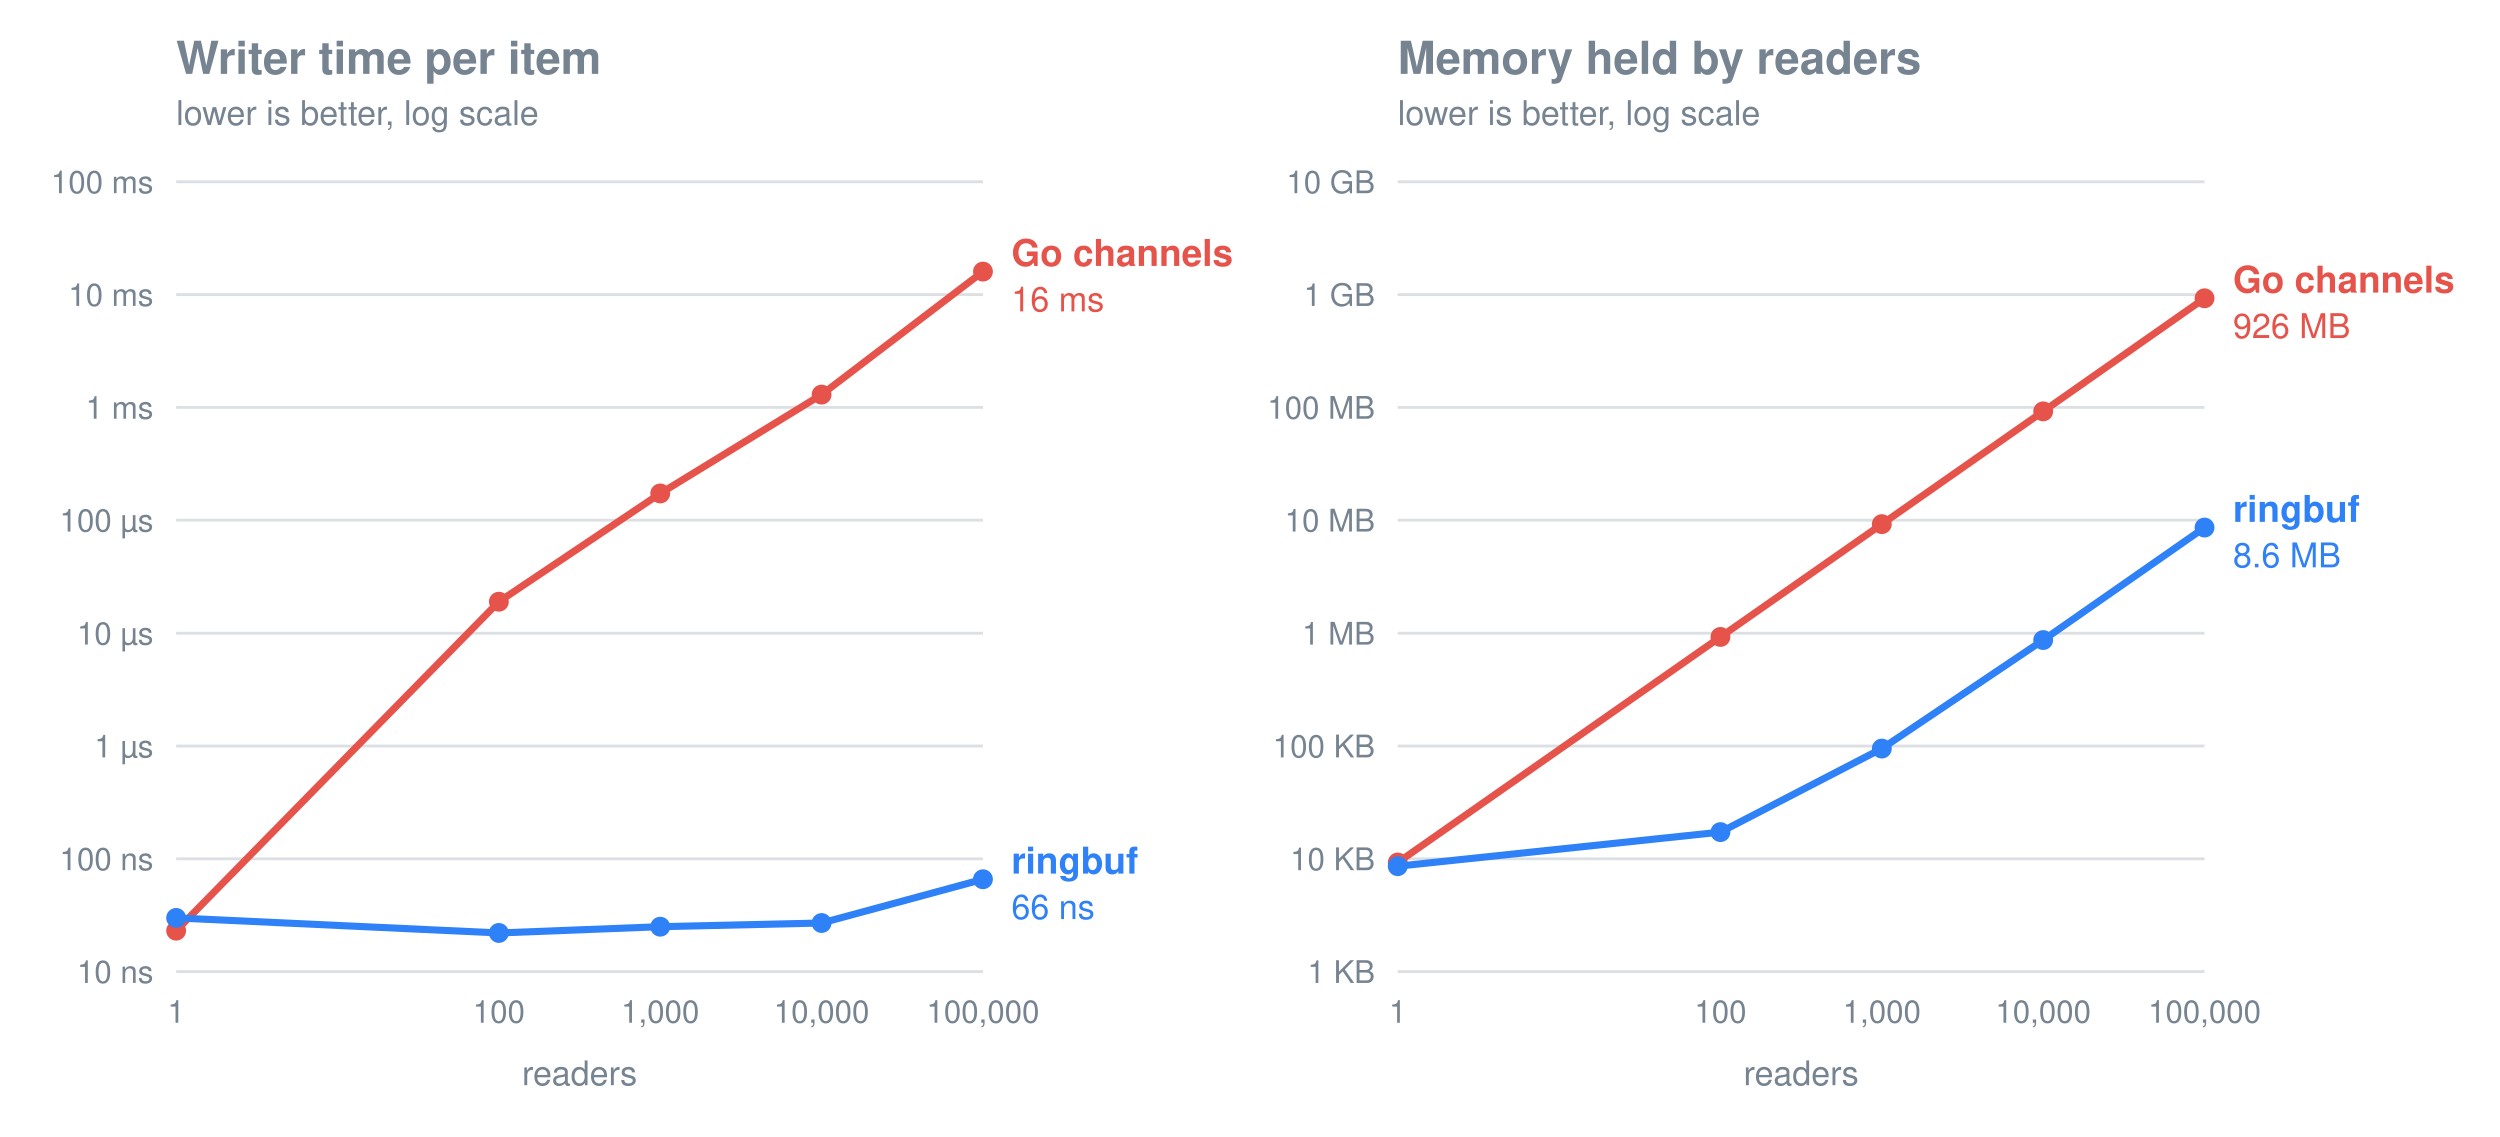
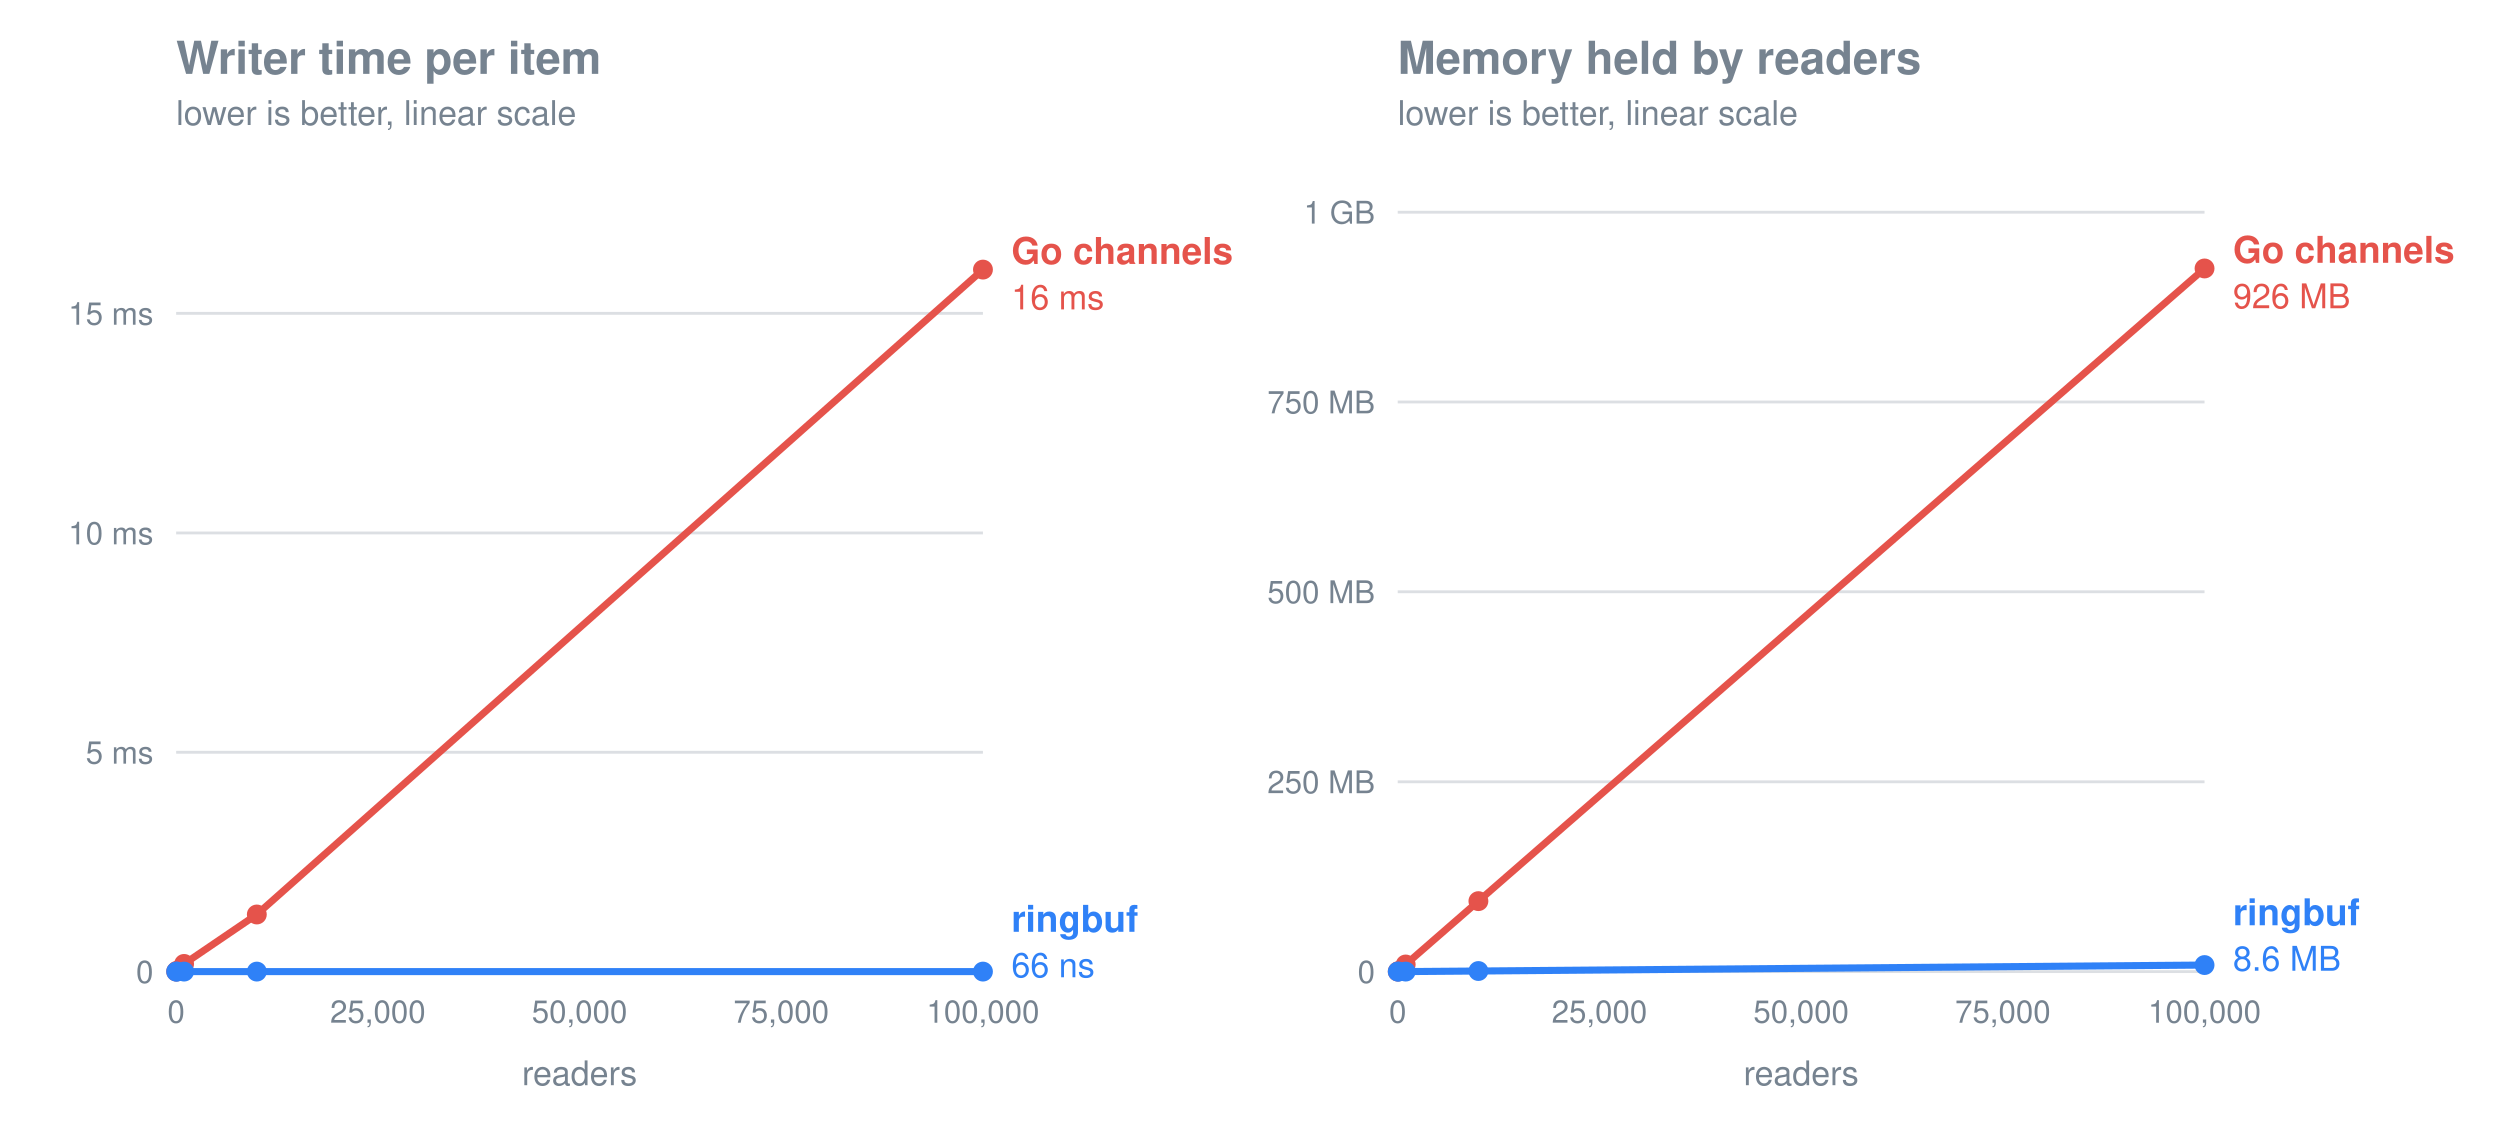
- <svg xmlns="http://www.w3.org/2000/svg" viewBox="0 0 880 400" width="880" height="400" font-family="-apple-system,BlinkMacSystemFont,Segoe UI,Helvetica,Arial,sans-serif" role="img" aria-label="Go channels vs. ringbuf: writer time per item and memory, from 1 to 100,000 readers">
+ <svg xmlns="http://www.w3.org/2000/svg" viewBox="0 0 880 400" width="880" height="400" font-family="-apple-system,BlinkMacSystemFont,Segoe UI,Helvetica,Arial,sans-serif" role="img" aria-label="Go channels vs. ringbuf on a linear scale: writer time per item and memory, up to 100,000 readers. Channels grow with every reader, ringbuf stays almost flat.">
  <text x="62" y="26" font-size="16" font-weight="600" fill="#768390">Writer time per item</text>
-   <text x="62" y="44" font-size="12" fill="#768390">lower is better, log scale</text>
+   <text x="62" y="44" font-size="12" fill="#768390">lower is better, linear scale</text>
  <line x1="62" y1="342.0" x2="346" y2="342.0" stroke="#768390" stroke-opacity="0.25" stroke-width="1" />
-   <text x="54" y="346.0" font-size="11" text-anchor="end" fill="#768390">10 ns</text>
-   <line x1="62" y1="302.3" x2="346" y2="302.3" stroke="#768390" stroke-opacity="0.25" stroke-width="1" />
-   <text x="54" y="306.3" font-size="11" text-anchor="end" fill="#768390">100 ns</text>
-   <line x1="62" y1="262.6" x2="346" y2="262.6" stroke="#768390" stroke-opacity="0.25" stroke-width="1" />
-   <text x="54" y="266.6" font-size="11" text-anchor="end" fill="#768390">1 µs</text>
-   <line x1="62" y1="222.9" x2="346" y2="222.9" stroke="#768390" stroke-opacity="0.25" stroke-width="1" />
-   <text x="54" y="226.9" font-size="11" text-anchor="end" fill="#768390">10 µs</text>
-   <line x1="62" y1="183.1" x2="346" y2="183.1" stroke="#768390" stroke-opacity="0.25" stroke-width="1" />
-   <text x="54" y="187.1" font-size="11" text-anchor="end" fill="#768390">100 µs</text>
-   <line x1="62" y1="143.4" x2="346" y2="143.4" stroke="#768390" stroke-opacity="0.25" stroke-width="1" />
-   <text x="54" y="147.4" font-size="11" text-anchor="end" fill="#768390">1 ms</text>
-   <line x1="62" y1="103.7" x2="346" y2="103.7" stroke="#768390" stroke-opacity="0.25" stroke-width="1" />
-   <text x="54" y="107.7" font-size="11" text-anchor="end" fill="#768390">10 ms</text>
-   <line x1="62" y1="64.0" x2="346" y2="64.0" stroke="#768390" stroke-opacity="0.25" stroke-width="1" />
-   <text x="54" y="68.0" font-size="11" text-anchor="end" fill="#768390">100 ms</text>
-   <text x="62.0" y="360" font-size="11" text-anchor="middle" fill="#768390">1</text>
-   <text x="175.6" y="360" font-size="11" text-anchor="middle" fill="#768390">100</text>
-   <text x="232.4" y="360" font-size="11" text-anchor="middle" fill="#768390">1,000</text>
-   <text x="289.2" y="360" font-size="11" text-anchor="middle" fill="#768390">10,000</text>
+   <text x="54" y="346.0" font-size="11" text-anchor="end" fill="#768390">0</text>
+   <line x1="62" y1="264.8" x2="346" y2="264.8" stroke="#768390" stroke-opacity="0.25" stroke-width="1" />
+   <text x="54" y="268.8" font-size="11" text-anchor="end" fill="#768390">5 ms</text>
+   <line x1="62" y1="187.6" x2="346" y2="187.6" stroke="#768390" stroke-opacity="0.25" stroke-width="1" />
+   <text x="54" y="191.6" font-size="11" text-anchor="end" fill="#768390">10 ms</text>
+   <line x1="62" y1="110.3" x2="346" y2="110.3" stroke="#768390" stroke-opacity="0.25" stroke-width="1" />
+   <text x="54" y="114.3" font-size="11" text-anchor="end" fill="#768390">15 ms</text>
+   <text x="62.0" y="360" font-size="11" text-anchor="middle" fill="#768390">0</text>
+   <text x="133.0" y="360" font-size="11" text-anchor="middle" fill="#768390">25,000</text>
+   <text x="204.0" y="360" font-size="11" text-anchor="middle" fill="#768390">50,000</text>
+   <text x="275.0" y="360" font-size="11" text-anchor="middle" fill="#768390">75,000</text>
  <text x="346.0" y="360" font-size="11" text-anchor="middle" fill="#768390">100,000</text>
  <text x="204.0" y="382" font-size="12" text-anchor="middle" fill="#768390">readers</text>
-   <polyline points="62.0,327.6 175.6,211.8 232.4,173.7 289.2,138.9 346.0,95.6" fill="none" stroke="#e5534b" stroke-width="2.5" stroke-linejoin="round" stroke-linecap="round" />
-   <circle cx="62.0" cy="327.6" r="3.5" fill="#e5534b" />
-   <circle cx="175.6" cy="211.8" r="3.5" fill="#e5534b" />
-   <circle cx="232.4" cy="173.7" r="3.5" fill="#e5534b" />
-   <circle cx="289.2" cy="138.9" r="3.5" fill="#e5534b" />
-   <circle cx="346.0" cy="95.6" r="3.5" fill="#e5534b" />
-   <text x="356.0" y="93.6" font-size="13" font-weight="600" fill="#e5534b">Go channels</text>
-   <text x="356.0" y="109.6" font-size="12" fill="#e5534b">16 ms</text>
-   <polyline points="62.0,323.1 175.6,328.4 232.4,326.2 289.2,324.9 346.0,309.5" fill="none" stroke="#2f81f7" stroke-width="2.5" stroke-linejoin="round" stroke-linecap="round" />
-   <circle cx="62.0" cy="323.1" r="3.5" fill="#2f81f7" />
-   <circle cx="175.6" cy="328.4" r="3.5" fill="#2f81f7" />
-   <circle cx="232.4" cy="326.2" r="3.5" fill="#2f81f7" />
-   <circle cx="289.2" cy="324.9" r="3.5" fill="#2f81f7" />
-   <circle cx="346.0" cy="309.5" r="3.5" fill="#2f81f7" />
-   <text x="356.0" y="307.5" font-size="13" font-weight="600" fill="#2f81f7">ringbuf</text>
-   <text x="356.0" y="323.5" font-size="12" fill="#2f81f7">66 ns</text>
+   <polyline points="62.0,342.0 62.3,341.7 64.8,339.3 90.4,321.9 346.0,94.9" fill="none" stroke="#e5534b" stroke-width="2.5" stroke-linejoin="round" stroke-linecap="round" />
+   <circle cx="62.0" cy="342.0" r="3.5" fill="#e5534b" />
+   <circle cx="62.3" cy="341.7" r="3.5" fill="#e5534b" />
+   <circle cx="64.8" cy="339.3" r="3.5" fill="#e5534b" />
+   <circle cx="90.4" cy="321.9" r="3.5" fill="#e5534b" />
+   <circle cx="346.0" cy="94.9" r="3.5" fill="#e5534b" />
+   <text x="356.0" y="92.9" font-size="13" font-weight="600" fill="#e5534b">Go channels</text>
+   <text x="356.0" y="108.9" font-size="12" fill="#e5534b">16 ms</text>
+   <polyline points="62.0,342.0 62.3,342.0 64.8,342.0 90.4,342.0 346.0,342.0" fill="none" stroke="#2f81f7" stroke-width="2.5" stroke-linejoin="round" stroke-linecap="round" />
+   <circle cx="62.0" cy="342.0" r="3.5" fill="#2f81f7" />
+   <circle cx="62.3" cy="342.0" r="3.5" fill="#2f81f7" />
+   <circle cx="64.8" cy="342.0" r="3.5" fill="#2f81f7" />
+   <circle cx="90.4" cy="342.0" r="3.5" fill="#2f81f7" />
+   <circle cx="346.0" cy="342.0" r="3.5" fill="#2f81f7" />
+   <text x="356.0" y="328.0" font-size="13" font-weight="600" fill="#2f81f7">ringbuf</text>
+   <text x="356.0" y="344.0" font-size="12" fill="#2f81f7">66 ns</text>
  <text x="492" y="26" font-size="16" font-weight="600" fill="#768390">Memory held by readers</text>
-   <text x="492" y="44" font-size="12" fill="#768390">lower is better, log scale</text>
+   <text x="492" y="44" font-size="12" fill="#768390">lower is better, linear scale</text>
  <line x1="492" y1="342.0" x2="776" y2="342.0" stroke="#768390" stroke-opacity="0.25" stroke-width="1" />
-   <text x="484" y="346.0" font-size="11" text-anchor="end" fill="#768390">1 KB</text>
-   <line x1="492" y1="302.3" x2="776" y2="302.3" stroke="#768390" stroke-opacity="0.25" stroke-width="1" />
-   <text x="484" y="306.3" font-size="11" text-anchor="end" fill="#768390">10 KB</text>
-   <line x1="492" y1="262.6" x2="776" y2="262.6" stroke="#768390" stroke-opacity="0.25" stroke-width="1" />
-   <text x="484" y="266.6" font-size="11" text-anchor="end" fill="#768390">100 KB</text>
-   <line x1="492" y1="222.9" x2="776" y2="222.9" stroke="#768390" stroke-opacity="0.25" stroke-width="1" />
-   <text x="484" y="226.9" font-size="11" text-anchor="end" fill="#768390">1 MB</text>
-   <line x1="492" y1="183.1" x2="776" y2="183.1" stroke="#768390" stroke-opacity="0.25" stroke-width="1" />
-   <text x="484" y="187.1" font-size="11" text-anchor="end" fill="#768390">10 MB</text>
-   <line x1="492" y1="143.4" x2="776" y2="143.4" stroke="#768390" stroke-opacity="0.25" stroke-width="1" />
-   <text x="484" y="147.4" font-size="11" text-anchor="end" fill="#768390">100 MB</text>
-   <line x1="492" y1="103.7" x2="776" y2="103.7" stroke="#768390" stroke-opacity="0.25" stroke-width="1" />
-   <text x="484" y="107.7" font-size="11" text-anchor="end" fill="#768390">1 GB</text>
-   <line x1="492" y1="64.0" x2="776" y2="64.0" stroke="#768390" stroke-opacity="0.25" stroke-width="1" />
-   <text x="484" y="68.0" font-size="11" text-anchor="end" fill="#768390">10 GB</text>
-   <text x="492.0" y="360" font-size="11" text-anchor="middle" fill="#768390">1</text>
-   <text x="605.6" y="360" font-size="11" text-anchor="middle" fill="#768390">100</text>
-   <text x="662.4" y="360" font-size="11" text-anchor="middle" fill="#768390">1,000</text>
-   <text x="719.2" y="360" font-size="11" text-anchor="middle" fill="#768390">10,000</text>
+   <text x="484" y="346.0" font-size="11" text-anchor="end" fill="#768390">0</text>
+   <line x1="492" y1="275.2" x2="776" y2="275.2" stroke="#768390" stroke-opacity="0.25" stroke-width="1" />
+   <text x="484" y="279.2" font-size="11" text-anchor="end" fill="#768390">250 MB</text>
+   <line x1="492" y1="208.3" x2="776" y2="208.3" stroke="#768390" stroke-opacity="0.25" stroke-width="1" />
+   <text x="484" y="212.3" font-size="11" text-anchor="end" fill="#768390">500 MB</text>
+   <line x1="492" y1="141.5" x2="776" y2="141.5" stroke="#768390" stroke-opacity="0.25" stroke-width="1" />
+   <text x="484" y="145.5" font-size="11" text-anchor="end" fill="#768390">750 MB</text>
+   <line x1="492" y1="74.7" x2="776" y2="74.7" stroke="#768390" stroke-opacity="0.25" stroke-width="1" />
+   <text x="484" y="78.7" font-size="11" text-anchor="end" fill="#768390">1 GB</text>
+   <text x="492.0" y="360" font-size="11" text-anchor="middle" fill="#768390">0</text>
+   <text x="563.0" y="360" font-size="11" text-anchor="middle" fill="#768390">25,000</text>
+   <text x="634.0" y="360" font-size="11" text-anchor="middle" fill="#768390">50,000</text>
+   <text x="705.0" y="360" font-size="11" text-anchor="middle" fill="#768390">75,000</text>
  <text x="776.0" y="360" font-size="11" text-anchor="middle" fill="#768390">100,000</text>
  <text x="634.0" y="382" font-size="12" text-anchor="middle" fill="#768390">readers</text>
-   <polyline points="492.0,303.6 605.6,224.2 662.4,184.5 719.2,144.8 776.0,105.0" fill="none" stroke="#e5534b" stroke-width="2.5" stroke-linejoin="round" stroke-linecap="round" />
-   <circle cx="492.0" cy="303.6" r="3.5" fill="#e5534b" />
-   <circle cx="605.6" cy="224.2" r="3.5" fill="#e5534b" />
-   <circle cx="662.4" cy="184.5" r="3.5" fill="#e5534b" />
-   <circle cx="719.2" cy="144.8" r="3.5" fill="#e5534b" />
-   <circle cx="776.0" cy="105.0" r="3.5" fill="#e5534b" />
-   <text x="786.0" y="103.0" font-size="13" font-weight="600" fill="#e5534b">Go channels</text>
-   <text x="786.0" y="119.0" font-size="12" fill="#e5534b">926 MB</text>
-   <polyline points="492.0,304.9 605.6,292.9 662.4,263.5 719.2,225.3 776.0,185.7" fill="none" stroke="#2f81f7" stroke-width="2.5" stroke-linejoin="round" stroke-linecap="round" />
-   <circle cx="492.0" cy="304.9" r="3.5" fill="#2f81f7" />
-   <circle cx="605.6" cy="292.9" r="3.5" fill="#2f81f7" />
-   <circle cx="662.4" cy="263.5" r="3.5" fill="#2f81f7" />
-   <circle cx="719.2" cy="225.3" r="3.5" fill="#2f81f7" />
-   <circle cx="776.0" cy="185.7" r="3.5" fill="#2f81f7" />
-   <text x="786.0" y="183.7" font-size="13" font-weight="600" fill="#2f81f7">ringbuf</text>
-   <text x="786.0" y="199.7" font-size="12" fill="#2f81f7">8.6 MB</text>
+   <polyline points="492.0,342.0 492.3,341.8 494.8,339.5 520.4,317.2 776.0,94.5" fill="none" stroke="#e5534b" stroke-width="2.5" stroke-linejoin="round" stroke-linecap="round" />
+   <circle cx="492.0" cy="342.0" r="3.5" fill="#e5534b" />
+   <circle cx="492.3" cy="341.8" r="3.5" fill="#e5534b" />
+   <circle cx="494.8" cy="339.5" r="3.5" fill="#e5534b" />
+   <circle cx="520.4" cy="317.2" r="3.5" fill="#e5534b" />
+   <circle cx="776.0" cy="94.5" r="3.5" fill="#e5534b" />
+   <text x="786.0" y="92.5" font-size="13" font-weight="600" fill="#e5534b">Go channels</text>
+   <text x="786.0" y="108.5" font-size="12" fill="#e5534b">926 MB</text>
+   <polyline points="492.0,342.0 492.3,342.0 494.8,342.0 520.4,341.8 776.0,339.7" fill="none" stroke="#2f81f7" stroke-width="2.5" stroke-linejoin="round" stroke-linecap="round" />
+   <circle cx="492.0" cy="342.0" r="3.5" fill="#2f81f7" />
+   <circle cx="492.3" cy="342.0" r="3.5" fill="#2f81f7" />
+   <circle cx="494.8" cy="342.0" r="3.5" fill="#2f81f7" />
+   <circle cx="520.4" cy="341.8" r="3.5" fill="#2f81f7" />
+   <circle cx="776.0" cy="339.7" r="3.5" fill="#2f81f7" />
+   <text x="786.0" y="325.7" font-size="13" font-weight="600" fill="#2f81f7">ringbuf</text>
+   <text x="786.0" y="341.7" font-size="12" fill="#2f81f7">8.6 MB</text>
</svg>
